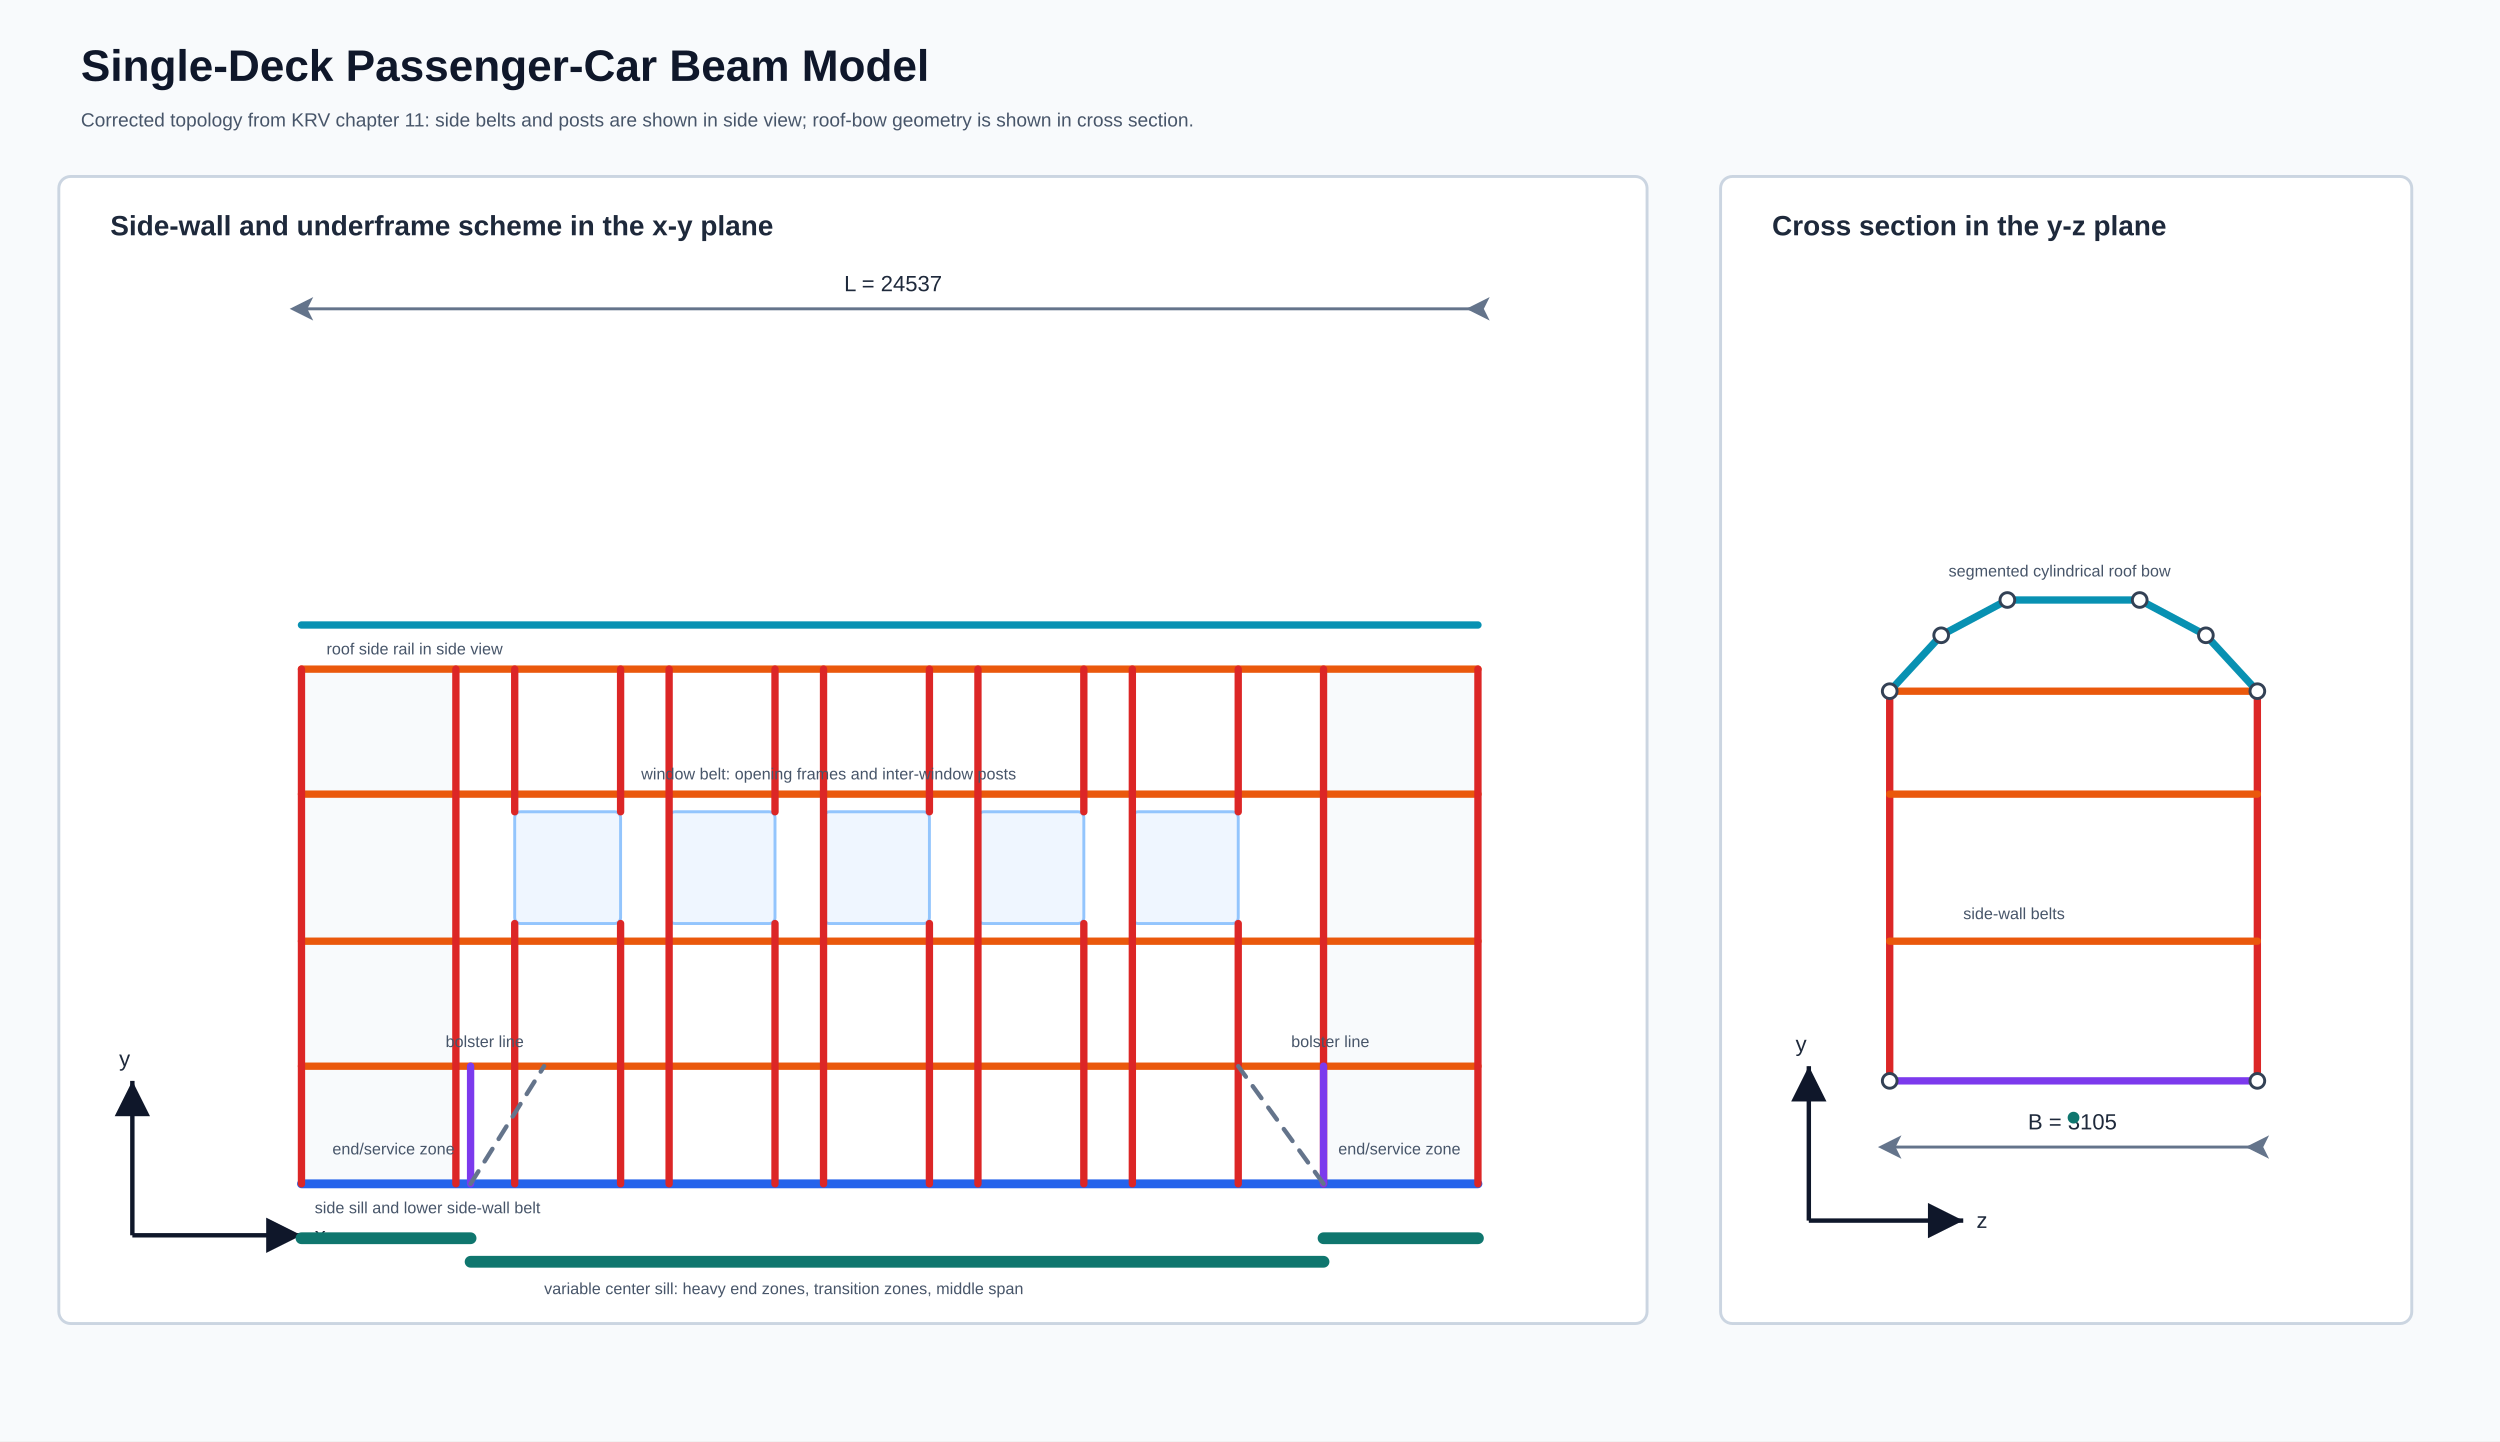
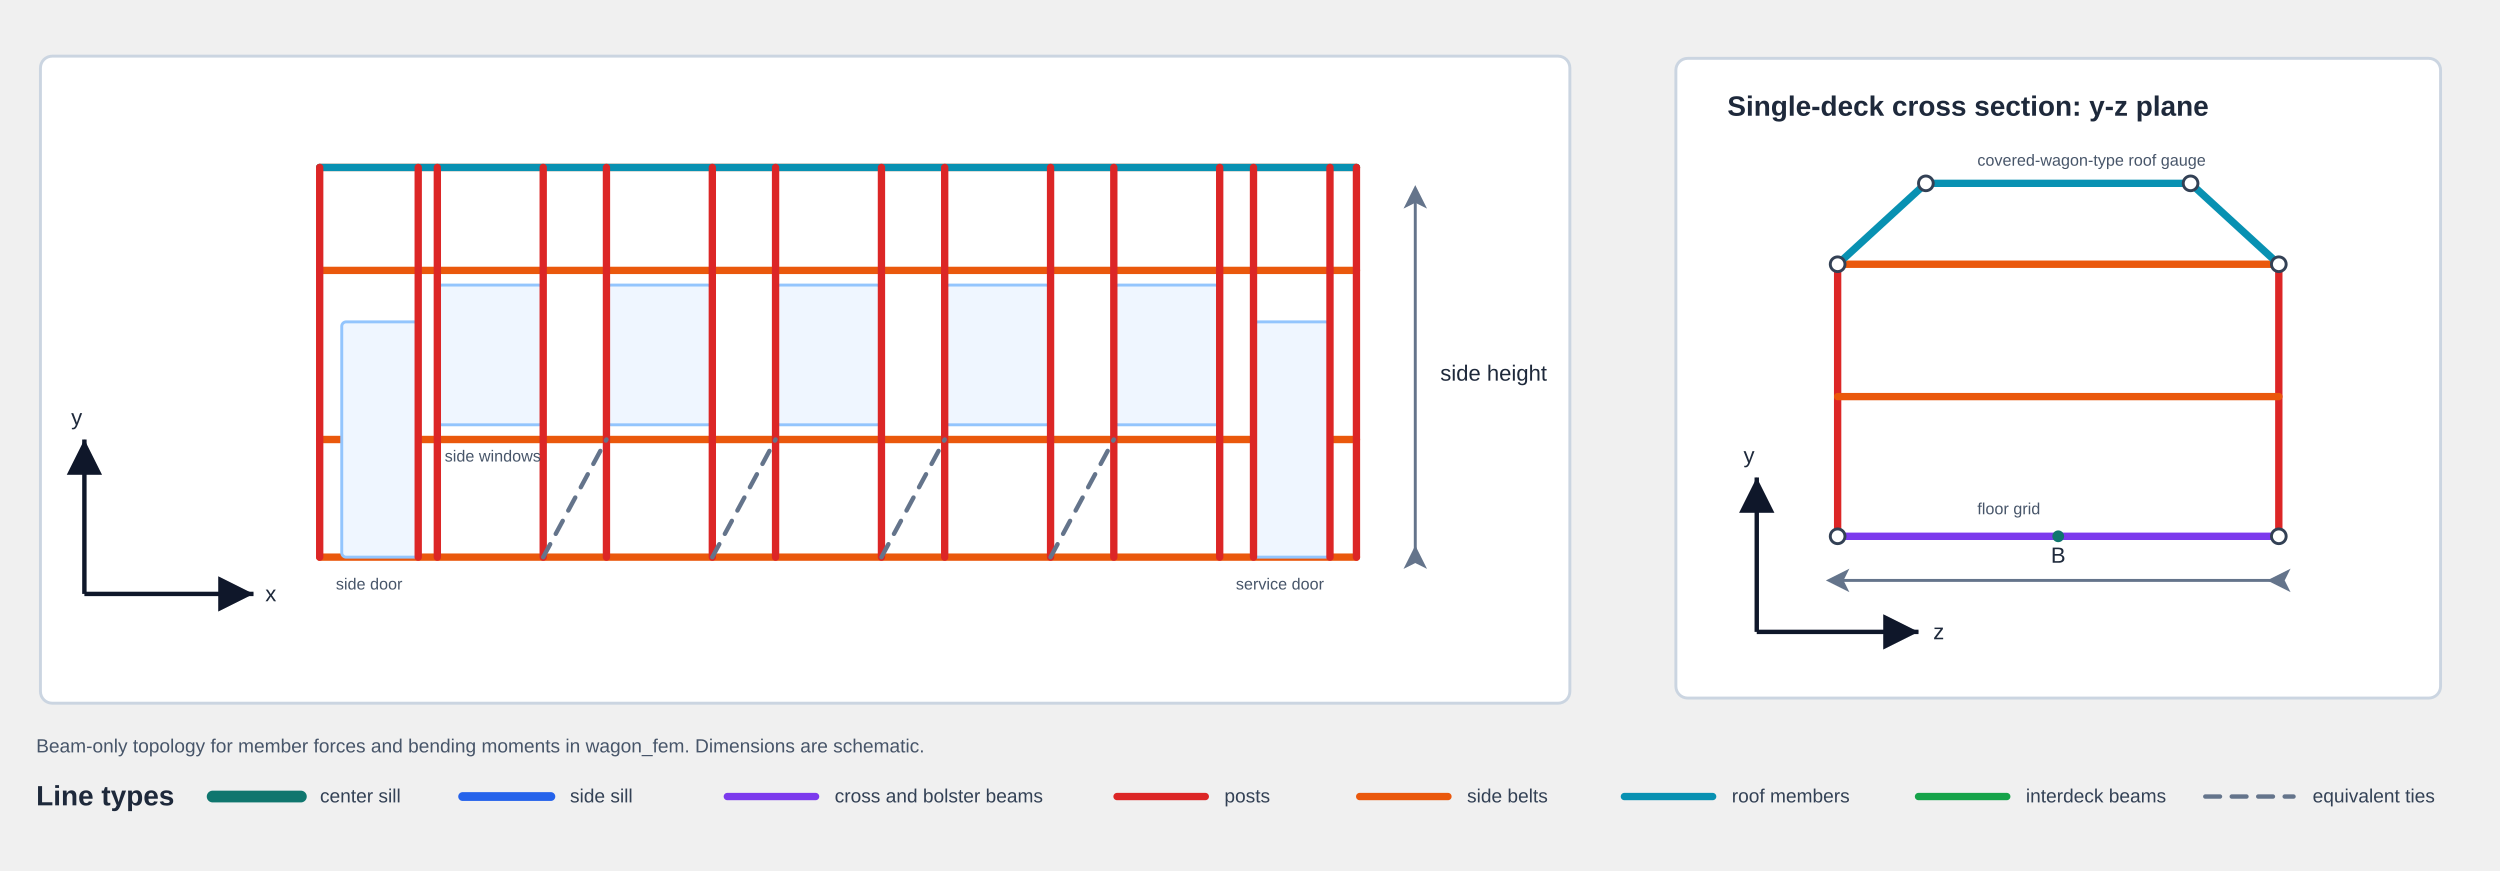
- <svg xmlns="http://www.w3.org/2000/svg" width="1700" height="980" viewBox="0 0 1700 980" role="img" aria-labelledby="title desc">
-   <defs>
-     <style>
+ <svg xmlns="http://www.w3.org/2000/svg" width="1700" height="592" viewBox="0 0 1700 592" role="img" aria-labelledby="title desc" version="1.1" id="svg73">
+   <defs id="defs2">
+     <style id="style1">
      .bg { fill: #f8fafc; }
      .panel { fill: #ffffff; stroke: #cbd5e1; stroke-width: 2; }
      .title { font-family: Arial, sans-serif; font-size: 30px; font-weight: 700; fill: #0f172a; }
      .subtitle { font-family: Arial, sans-serif; font-size: 19px; font-weight: 700; fill: #1e293b; }
      .label { font-family: Arial, sans-serif; font-size: 15px; fill: #1e293b; }
      .small { font-family: Arial, sans-serif; font-size: 13px; fill: #475569; }
      .tiny { font-family: Arial, sans-serif; font-size: 11px; fill: #475569; }
      .center { stroke: #0f766e; stroke-width: 8; stroke-linecap: round; }
      .side { stroke: #2563eb; stroke-width: 6; stroke-linecap: round; }
      .cross { stroke: #7c3aed; stroke-width: 5; stroke-linecap: round; }
      .post { stroke: #dc2626; stroke-width: 5; stroke-linecap: round; }
      .belt { stroke: #ea580c; stroke-width: 5; stroke-linecap: round; }
      .roof { stroke: #0891b2; stroke-width: 5; stroke-linecap: round; }
      .tie { stroke: #64748b; stroke-width: 3; stroke-linecap: round; stroke-dasharray: 10 8; }
      .opening { fill: #eff6ff; stroke: #93c5fd; stroke-width: 2; }
      .endzone { fill: #f8fafc; stroke: #cbd5e1; stroke-width: 1.5; }
      .node { fill: #ffffff; stroke: #334155; stroke-width: 2; }
      .dimension { stroke: #64748b; stroke-width: 2; marker-start: url(#arrowDim); marker-end: url(#arrowDim); }
      .axis { stroke: #0f172a; stroke-width: 3; marker-end: url(#arrowDark); }
    </style>
    <marker id="arrowDim" markerWidth="10" markerHeight="10" refX="5" refY="5" orient="auto">
-       <path d="M1,5 L9,1 L7,5 L9,9 Z" fill="#64748b" />
+       <path d="M 1,5 9,1 7,5 9,9 Z" fill="#64748b" id="path1" />
    </marker>
    <marker id="arrowDark" markerWidth="12" markerHeight="12" refX="10" refY="6" orient="auto">
-       <path d="M2,2 L10,6 L2,10 Z" fill="#0f172a" />
+       <path d="m 2,2 8,4 -8,4 z" fill="#0f172a" id="path2" />
+     </marker>
+     <marker id="arrowDark-8" markerWidth="12" markerHeight="12" refX="10" refY="6" orient="auto">
+       <path d="m 2,2 8,4 -8,4 z" fill="#0f172a" id="path1-0" />
+     </marker>
+     <marker id="marker2" markerWidth="12" markerHeight="12" refX="10" refY="6" orient="auto">
+       <path d="m 2,2 8,4 -8,4 z" fill="#0f172a" id="path2-2" />
+     </marker>
+     <marker id="arrowDim-4" markerWidth="10" markerHeight="10" refX="5" refY="5" orient="auto">
+       <path d="M 1,5 9,1 7,5 9,9 Z" fill="#64748b" id="path3" />
+     </marker>
+     <marker id="marker4" markerWidth="10" markerHeight="10" refX="5" refY="5" orient="auto">
+       <path d="M 1,5 9,1 7,5 9,9 Z" fill="#64748b" id="path4" />
+     </marker>
+     <marker id="arrowDark-9" markerWidth="12" markerHeight="12" refX="10" refY="6" orient="auto">
+       <path d="m 2,2 8,4 -8,4 z" fill="#0f172a" id="path1-1" />
+     </marker>
+     <marker id="marker2-7" markerWidth="12" markerHeight="12" refX="10" refY="6" orient="auto">
+       <path d="m 2,2 8,4 -8,4 z" fill="#0f172a" id="path2-5" />
+     </marker>
+     <marker id="arrowDim-5" markerWidth="10" markerHeight="10" refX="5" refY="5" orient="auto">
+       <path d="M 1,5 9,1 7,5 9,9 Z" fill="#64748b" id="path3-4" />
+     </marker>
+     <marker id="marker4-1" markerWidth="10" markerHeight="10" refX="5" refY="5" orient="auto">
+       <path d="M 1,5 9,1 7,5 9,9 Z" fill="#64748b" id="path4-8" />
    </marker>
  </defs>
-   <rect class="bg" x="0" y="0" width="1700" height="980" />
-   <text class="title" x="55" y="55">Single-Deck Passenger-Car Beam Model</text>
-   <text class="small" x="55" y="86">Corrected topology from KRV chapter 11: side belts and posts are shown in side view; roof-bow geometry is shown in cross section.</text>
-   <rect class="panel" x="40" y="120" width="1080" height="780" rx="8" />
-   <text class="subtitle" x="75" y="160">Side-wall and underframe scheme in the x-y plane</text>
-   <line class="axis" x1="90" y1="840" x2="205" y2="840" />
-   <line class="axis" x1="90" y1="840" x2="90" y2="735" />
-   <text class="label" x="214" y="845">x</text>
-   <text class="label" x="81" y="725">y</text>
-   <line class="dimension" x1="205" y1="210" x2="1005" y2="210" />
-   <text class="label" x="574" y="198">L = 24537</text>
-   <rect class="endzone" x="205" y="455" width="105" height="350" rx="4" />
-   <rect class="endzone" x="900" y="455" width="105" height="350" rx="4" />
-   <line class="side" x1="205" y1="805" x2="1005" y2="805" />
-   <line class="belt" x1="205" y1="725" x2="1005" y2="725" />
-   <line class="belt" x1="205" y1="640" x2="1005" y2="640" />
-   <line class="belt" x1="205" y1="540" x2="1005" y2="540" />
-   <line class="belt" x1="205" y1="455" x2="1005" y2="455" />
-   <line class="roof" x1="205" y1="425" x2="1005" y2="425" />
-   <g id="window-openings">
-     <rect class="opening" x="350" y="552" width="72" height="76" rx="4" />
-     <rect class="opening" x="455" y="552" width="72" height="76" rx="4" />
-     <rect class="opening" x="560" y="552" width="72" height="76" rx="4" />
-     <rect class="opening" x="665" y="552" width="72" height="76" rx="4" />
-     <rect class="opening" x="770" y="552" width="72" height="76" rx="4" />
+   <g id="g73" transform="translate(-481.0227,589.2046)">
+     <rect class="panel" x="508.523" y="-551.023" width="1040" height="440" rx="8" id="rect54" style="fill:#ffffff;stroke:#cbd5e1;stroke-width:2" />
+     <line class="axis" x1="538.409" y1="-185.341" x2="653.409" y2="-185.341" id="line54-3" style="stroke:#0f172a;stroke-width:3;marker-end:url(#arrowDark-8)" />
+     <line class="axis" x1="538.409" y1="-185.341" x2="538.409" y2="-290.341" id="line55-9" style="stroke:#0f172a;stroke-width:3;marker-end:url(#arrowDark-8)" />
+     <text class="label" x="661.409" y="-180.341" id="text55" style="font-size:15px;font-family:Arial, sans-serif;fill:#1e293b">x</text>
+     <text class="label" x="529.409" y="-300.341" id="text56" style="font-size:15px;font-family:Arial, sans-serif;fill:#1e293b">y</text>
+     <line class="dimension" x1="1443.409" y1="-455.341" x2="1443.409" y2="-210.341" id="line56-0" style="stroke:#64748b;stroke-width:2;marker-start:url(#arrowDim-4);marker-end:url(#arrowDim-4)" />
+     <text class="label" x="1460.409" y="-330.341" id="text57" style="font-size:15px;font-family:Arial, sans-serif;fill:#1e293b">side height</text>
+     <line class="belt" x1="698.409" y1="-210.341" x2="1403.409" y2="-210.341" id="line57-5" style="stroke:#ea580c;stroke-width:5;stroke-linecap:round" />
+     <line class="belt" x1="698.409" y1="-290.341" x2="1403.409" y2="-290.341" id="line58-2" style="stroke:#ea580c;stroke-width:5;stroke-linecap:round" />
+     <line class="belt" x1="698.409" y1="-405.341" x2="1403.409" y2="-405.341" id="line59-2" style="stroke:#ea580c;stroke-width:5;stroke-linecap:round" />
+     <line class="belt" x1="698.409" y1="-475.341" x2="1403.409" y2="-475.341" id="line60-7" style="stroke:#ea580c;stroke-width:5;stroke-linecap:round" />
+     <line class="roof" x1="698.409" y1="-475.341" x2="1403.409" y2="-475.341" id="line61-3" style="stroke:#0891b2;stroke-width:5;stroke-linecap:round" />
+     <rect class="opening" x="778.409" y="-395.341" width="72" height="95" rx="3" id="rect61" style="fill:#eff6ff;stroke:#93c5fd;stroke-width:2" />
+     <rect class="opening" x="893.409" y="-395.341" width="72" height="95" rx="3" id="rect62" style="fill:#eff6ff;stroke:#93c5fd;stroke-width:2" />
+     <rect class="opening" x="1008.409" y="-395.341" width="72" height="95" rx="3" id="rect63" style="fill:#eff6ff;stroke:#93c5fd;stroke-width:2" />
+     <rect class="opening" x="1123.409" y="-395.341" width="72" height="95" rx="3" id="rect64" style="fill:#eff6ff;stroke:#93c5fd;stroke-width:2" />
+     <rect class="opening" x="1238.409" y="-395.341" width="72" height="95" rx="3" id="rect65" style="fill:#eff6ff;stroke:#93c5fd;stroke-width:2" />
+     <rect class="opening" x="713.409" y="-370.341" width="52" height="160" rx="3" id="rect66" style="fill:#eff6ff;stroke:#93c5fd;stroke-width:2" />
+     <rect class="opening" x="1333.409" y="-370.341" width="52" height="160" rx="3" id="rect67" style="fill:#eff6ff;stroke:#93c5fd;stroke-width:2" />
+     <line class="post" x1="698.409" y1="-475.341" x2="698.409" y2="-210.341" id="line67" style="stroke:#dc2626;stroke-width:5;stroke-linecap:round" />
+     <line class="post" x1="765.409" y1="-475.341" x2="765.409" y2="-210.341" id="line68" style="stroke:#dc2626;stroke-width:5;stroke-linecap:round" />
+     <line class="post" x1="778.409" y1="-475.341" x2="778.409" y2="-210.341" id="line69" style="stroke:#dc2626;stroke-width:5;stroke-linecap:round" />
+     <line class="post" x1="850.409" y1="-475.341" x2="850.409" y2="-210.341" id="line70" style="stroke:#dc2626;stroke-width:5;stroke-linecap:round" />
+     <line class="post" x1="893.409" y1="-475.341" x2="893.409" y2="-210.341" id="line71" style="stroke:#dc2626;stroke-width:5;stroke-linecap:round" />
+     <line class="post" x1="965.409" y1="-475.341" x2="965.409" y2="-210.341" id="line72" style="stroke:#dc2626;stroke-width:5;stroke-linecap:round" />
+     <line class="post" x1="1008.409" y1="-475.341" x2="1008.409" y2="-210.341" id="line73" style="stroke:#dc2626;stroke-width:5;stroke-linecap:round" />
+     <line class="post" x1="1080.409" y1="-475.341" x2="1080.409" y2="-210.341" id="line74" style="stroke:#dc2626;stroke-width:5;stroke-linecap:round" />
+     <line class="post" x1="1123.409" y1="-475.341" x2="1123.409" y2="-210.341" id="line75" style="stroke:#dc2626;stroke-width:5;stroke-linecap:round" />
+     <line class="post" x1="1195.409" y1="-475.341" x2="1195.409" y2="-210.341" id="line76" style="stroke:#dc2626;stroke-width:5;stroke-linecap:round" />
+     <line class="post" x1="1238.409" y1="-475.341" x2="1238.409" y2="-210.341" id="line77" style="stroke:#dc2626;stroke-width:5;stroke-linecap:round" />
+     <line class="post" x1="1310.409" y1="-475.341" x2="1310.409" y2="-210.341" id="line78" style="stroke:#dc2626;stroke-width:5;stroke-linecap:round" />
+     <line class="post" x1="1333.409" y1="-475.341" x2="1333.409" y2="-210.341" id="line79" style="stroke:#dc2626;stroke-width:5;stroke-linecap:round" />
+     <line class="post" x1="1385.409" y1="-475.341" x2="1385.409" y2="-210.341" id="line80" style="stroke:#dc2626;stroke-width:5;stroke-linecap:round" />
+     <line class="post" x1="1403.409" y1="-475.341" x2="1403.409" y2="-210.341" id="line81" style="stroke:#dc2626;stroke-width:5;stroke-linecap:round" />
+     <line class="tie" x1="850.409" y1="-210.341" x2="893.409" y2="-290.341" id="line82" style="stroke:#64748b;stroke-width:3;stroke-linecap:round;stroke-dasharray:10, 8" />
+     <line class="tie" x1="965.409" y1="-210.341" x2="1008.409" y2="-290.341" id="line83" style="stroke:#64748b;stroke-width:3;stroke-linecap:round;stroke-dasharray:10, 8" />
+     <line class="tie" x1="1080.409" y1="-210.341" x2="1123.409" y2="-290.341" id="line84" style="stroke:#64748b;stroke-width:3;stroke-linecap:round;stroke-dasharray:10, 8" />
+     <line class="tie" x1="1195.409" y1="-210.341" x2="1238.409" y2="-290.341" id="line85" style="stroke:#64748b;stroke-width:3;stroke-linecap:round;stroke-dasharray:10, 8" />
+     <text class="tiny" x="783.409" y="-275.341" id="text85" style="font-size:11px;font-family:Arial, sans-serif;fill:#475569">side windows</text>
+     <text class="tiny" x="709.409" y="-188.341" id="text86" style="font-size:11px;font-family:Arial, sans-serif;fill:#475569">side door</text>
+     <text class="tiny" x="1321.409" y="-188.341" id="text87" style="font-size:11px;font-family:Arial, sans-serif;fill:#475569">service door</text>
  </g>
-   <g id="side-posts">
-     <line class="post" x1="205" y1="455" x2="205" y2="805" />
-     <line class="post" x1="310" y1="455" x2="310" y2="805" />
-     <line class="post" x1="350" y1="455" x2="350" y2="552" />
-     <line class="post" x1="350" y1="628" x2="350" y2="805" />
-     <line class="post" x1="422" y1="455" x2="422" y2="552" />
-     <line class="post" x1="422" y1="628" x2="422" y2="805" />
-     <line class="post" x1="455" y1="455" x2="455" y2="805" />
-     <line class="post" x1="527" y1="455" x2="527" y2="552" />
-     <line class="post" x1="527" y1="628" x2="527" y2="805" />
-     <line class="post" x1="560" y1="455" x2="560" y2="805" />
-     <line class="post" x1="632" y1="455" x2="632" y2="552" />
-     <line class="post" x1="632" y1="628" x2="632" y2="805" />
-     <line class="post" x1="665" y1="455" x2="665" y2="805" />
-     <line class="post" x1="737" y1="455" x2="737" y2="552" />
-     <line class="post" x1="737" y1="628" x2="737" y2="805" />
-     <line class="post" x1="770" y1="455" x2="770" y2="805" />
-     <line class="post" x1="842" y1="455" x2="842" y2="552" />
-     <line class="post" x1="842" y1="628" x2="842" y2="805" />
-     <line class="post" x1="900" y1="455" x2="900" y2="805" />
-     <line class="post" x1="1005" y1="455" x2="1005" y2="805" />
+   <rect class="panel" x="1139.591" y="39.682" width="520" height="435" rx="8" id="rect87" style="fill:#ffffff;stroke:#cbd5e1;stroke-width:2" />
+   <text class="subtitle" x="1174.591" y="78.682" id="text88" style="font-weight:700;font-size:19px;font-family:Arial, sans-serif;fill:#1e293b">Single-deck cross section: y-z plane</text>
+   <line class="axis" x1="1194.591" y1="429.682" x2="1304.591" y2="429.682" id="line88" style="stroke:#0f172a;stroke-width:3;marker-end:url(#arrowDark-9)" />
+   <line class="axis" x1="1194.591" y1="429.682" x2="1194.591" y2="324.682" id="line89" style="stroke:#0f172a;stroke-width:3;marker-end:url(#arrowDark-9)" />
+   <text class="label" x="1314.591" y="434.682" id="text89" style="font-size:15px;font-family:Arial, sans-serif;fill:#1e293b">z</text>
+   <text class="label" x="1185.591" y="314.682" id="text90" style="font-size:15px;font-family:Arial, sans-serif;fill:#1e293b">y</text>
+   <line class="dimension" x1="1249.591" y1="394.682" x2="1549.591" y2="394.682" id="line90" style="stroke:#64748b;stroke-width:2;marker-start:url(#arrowDim-5);marker-end:url(#arrowDim-5)" />
+   <text class="label" x="1394.591" y="382.682" id="text91" style="font-size:15px;font-family:Arial, sans-serif;fill:#1e293b">B</text>
+   <line class="cross" x1="1249.591" y1="364.682" x2="1549.591" y2="364.682" id="line91" style="stroke:#7c3aed;stroke-width:5;stroke-linecap:round" />
+   <line class="center" x1="1399.591" y1="364.682" x2="1399.591" y2="364.682" id="line92" style="stroke:#0f766e;stroke-width:8;stroke-linecap:round" />
+   <line class="post" x1="1249.591" y1="364.682" x2="1249.591" y2="179.682" id="line93" style="stroke:#dc2626;stroke-width:5;stroke-linecap:round" />
+   <line class="post" x1="1549.591" y1="364.682" x2="1549.591" y2="179.682" id="line94" style="stroke:#dc2626;stroke-width:5;stroke-linecap:round" />
+   <line class="belt" x1="1249.591" y1="269.682" x2="1549.591" y2="269.682" id="line95" style="stroke:#ea580c;stroke-width:5;stroke-linecap:round" />
+   <line class="belt" x1="1249.591" y1="179.682" x2="1549.591" y2="179.682" id="line96" style="stroke:#ea580c;stroke-width:5;stroke-linecap:round" />
+   <line class="roof" x1="1249.591" y1="179.682" x2="1309.591" y2="124.682" id="line97" style="stroke:#0891b2;stroke-width:5;stroke-linecap:round" />
+   <line class="roof" x1="1309.591" y1="124.682" x2="1489.591" y2="124.682" id="line98" style="stroke:#0891b2;stroke-width:5;stroke-linecap:round" />
+   <line class="roof" x1="1489.591" y1="124.682" x2="1549.591" y2="179.682" id="line99" style="stroke:#0891b2;stroke-width:5;stroke-linecap:round" />
+   <circle class="node" cx="1249.591" cy="364.682" r="5" id="circle99" style="fill:#ffffff;stroke:#334155;stroke-width:2" />
+   <circle class="node" cx="1549.591" cy="364.682" r="5" id="circle100" style="fill:#ffffff;stroke:#334155;stroke-width:2" />
+   <circle class="node" cx="1249.591" cy="179.682" r="5" id="circle101" style="fill:#ffffff;stroke:#334155;stroke-width:2" />
+   <circle class="node" cx="1549.591" cy="179.682" r="5" id="circle102" style="fill:#ffffff;stroke:#334155;stroke-width:2" />
+   <circle class="node" cx="1309.591" cy="124.682" r="5" id="circle103" style="fill:#ffffff;stroke:#334155;stroke-width:2" />
+   <circle class="node" cx="1489.591" cy="124.682" r="5" id="circle104" style="fill:#ffffff;stroke:#334155;stroke-width:2" />
+   <text class="tiny" x="1344.591" y="349.682" id="text104" style="font-size:11px;font-family:Arial, sans-serif;fill:#475569">floor grid</text>
+   <text class="tiny" x="1344.591" y="112.682" id="text105" style="font-size:11px;font-family:Arial, sans-serif;fill:#475569">covered-wagon-type roof gauge</text>
+   <text class="small" x="24.593" y="511.646" id="text3" style="font-size:13px;font-family:Arial, sans-serif;fill:#475569">Beam-only topology for member forces and bending moments in wagon_fem. Dimensions are schematic.</text>
+   <g id="line-type-legend" transform="translate(-30.40669,429.6462)">
+     <text class="subtitle" x="55" y="118" id="text4" style="font-weight:700;font-size:19px;font-family:Arial, sans-serif;fill:#1e293b">Line types</text>
+     <line class="center" x1="175" y1="112" x2="235" y2="112" id="line4" style="stroke:#0f766e;stroke-width:8;stroke-linecap:round" />
+     <text class="legendText" x="248" y="116" id="text5" style="font-size:13px;font-family:Arial, sans-serif;fill:#334155">center sill</text>
+     <line class="side" x1="345" y1="112" x2="405" y2="112" id="line5" style="stroke:#2563eb;stroke-width:6;stroke-linecap:round" />
+     <text class="legendText" x="418" y="116" id="text6" style="font-size:13px;font-family:Arial, sans-serif;fill:#334155">side sill</text>
+     <line class="cross" x1="525" y1="112" x2="585" y2="112" id="line6" style="stroke:#7c3aed;stroke-width:5;stroke-linecap:round" />
+     <text class="legendText" x="598" y="116" id="text7" style="font-size:13px;font-family:Arial, sans-serif;fill:#334155">cross and bolster beams</text>
+     <line class="post" x1="790" y1="112" x2="850" y2="112" id="line7" style="stroke:#dc2626;stroke-width:5;stroke-linecap:round" />
+     <text class="legendText" x="863" y="116" id="text8" style="font-size:13px;font-family:Arial, sans-serif;fill:#334155">posts</text>
+     <line class="belt" x1="955" y1="112" x2="1015" y2="112" id="line8" style="stroke:#ea580c;stroke-width:5;stroke-linecap:round" />
+     <text class="legendText" x="1028" y="116" id="text9" style="font-size:13px;font-family:Arial, sans-serif;fill:#334155">side belts</text>
+     <line class="roof" x1="1135" y1="112" x2="1195" y2="112" id="line9" style="stroke:#0891b2;stroke-width:5;stroke-linecap:round" />
+     <text class="legendText" x="1208" y="116" id="text10" style="font-size:13px;font-family:Arial, sans-serif;fill:#334155">roof members</text>
+     <line class="interdeck" x1="1335" y1="112" x2="1395" y2="112" id="line10" style="stroke:#16a34a;stroke-width:5;stroke-linecap:round" />
+     <text class="legendText" x="1408" y="116" id="text11" style="font-size:13px;font-family:Arial, sans-serif;fill:#334155">interdeck beams</text>
+     <line class="tie" x1="1530" y1="112" x2="1590" y2="112" id="line11" style="stroke:#64748b;stroke-width:3;stroke-linecap:round;stroke-dasharray:10, 8" />
+     <text class="legendText" x="1603" y="116" id="text12" style="font-size:13px;font-family:Arial, sans-serif;fill:#334155">equivalent ties</text>
  </g>
-   <g id="underframe">
-     <line class="cross" x1="320" y1="805" x2="320" y2="725" />
-     <line class="cross" x1="900" y1="805" x2="900" y2="725" />
-     <line class="center" x1="205" y1="842" x2="320" y2="842" />
-     <line class="center" x1="320" y1="858" x2="900" y2="858" />
-     <line class="center" x1="900" y1="842" x2="1005" y2="842" />
-     <line class="tie" x1="320" y1="805" x2="370" y2="725" />
-     <line class="tie" x1="900" y1="805" x2="842" y2="725" />
-   </g>
-   <text class="tiny" x="436" y="530">window belt: opening frames and inter-window posts</text>
-   <text class="tiny" x="222" y="445">roof side rail in side view</text>
-   <text class="tiny" x="214" y="825">side sill and lower side-wall belt</text>
-   <text class="tiny" x="370" y="880">variable center sill: heavy end zones, transition zones, middle span</text>
-   <text class="tiny" x="303" y="712">bolster line</text>
-   <text class="tiny" x="878" y="712">bolster line</text>
-   <text class="tiny" x="226" y="785">end/service zone</text>
-   <text class="tiny" x="910" y="785">end/service zone</text>
-   <rect class="panel" x="1170" y="120" width="470" height="780" rx="8" />
-   <text class="subtitle" x="1205" y="160">Cross section in the y-z plane</text>
-   <line class="axis" x1="1230" y1="830" x2="1335" y2="830" />
-   <line class="axis" x1="1230" y1="830" x2="1230" y2="725" />
-   <text class="label" x="1344" y="835">z</text>
-   <text class="label" x="1221" y="715">y</text>
-   <line class="dimension" x1="1285" y1="780" x2="1535" y2="780" />
-   <text class="label" x="1379" y="768">B = 3105</text>
-   <line class="cross" x1="1285" y1="735" x2="1535" y2="735" />
-   <line class="center" x1="1410" y1="760" x2="1410" y2="760" />
-   <line class="post" x1="1285" y1="735" x2="1285" y2="470" />
-   <line class="post" x1="1535" y1="735" x2="1535" y2="470" />
-   <line class="belt" x1="1285" y1="640" x2="1535" y2="640" />
-   <line class="belt" x1="1285" y1="540" x2="1535" y2="540" />
-   <line class="belt" x1="1285" y1="470" x2="1535" y2="470" />
-   <line class="roof" x1="1285" y1="470" x2="1320" y2="432" />
-   <line class="roof" x1="1320" y1="432" x2="1365" y2="408" />
-   <line class="roof" x1="1365" y1="408" x2="1455" y2="408" />
-   <line class="roof" x1="1455" y1="408" x2="1500" y2="432" />
-   <line class="roof" x1="1500" y1="432" x2="1535" y2="470" />
-   <circle class="node" cx="1285" cy="735" r="5" />
-   <circle class="node" cx="1535" cy="735" r="5" />
-   <circle class="node" cx="1285" cy="470" r="5" />
-   <circle class="node" cx="1535" cy="470" r="5" />
-   <circle class="node" cx="1320" cy="432" r="5" />
-   <circle class="node" cx="1365" cy="408" r="5" />
-   <circle class="node" cx="1455" cy="408" r="5" />
-   <circle class="node" cx="1500" cy="432" r="5" />
-   <text class="tiny" x="1325" y="392">segmented cylindrical roof bow</text>
-   <text class="tiny" x="1335" y="625">side-wall belts</text>
</svg>
